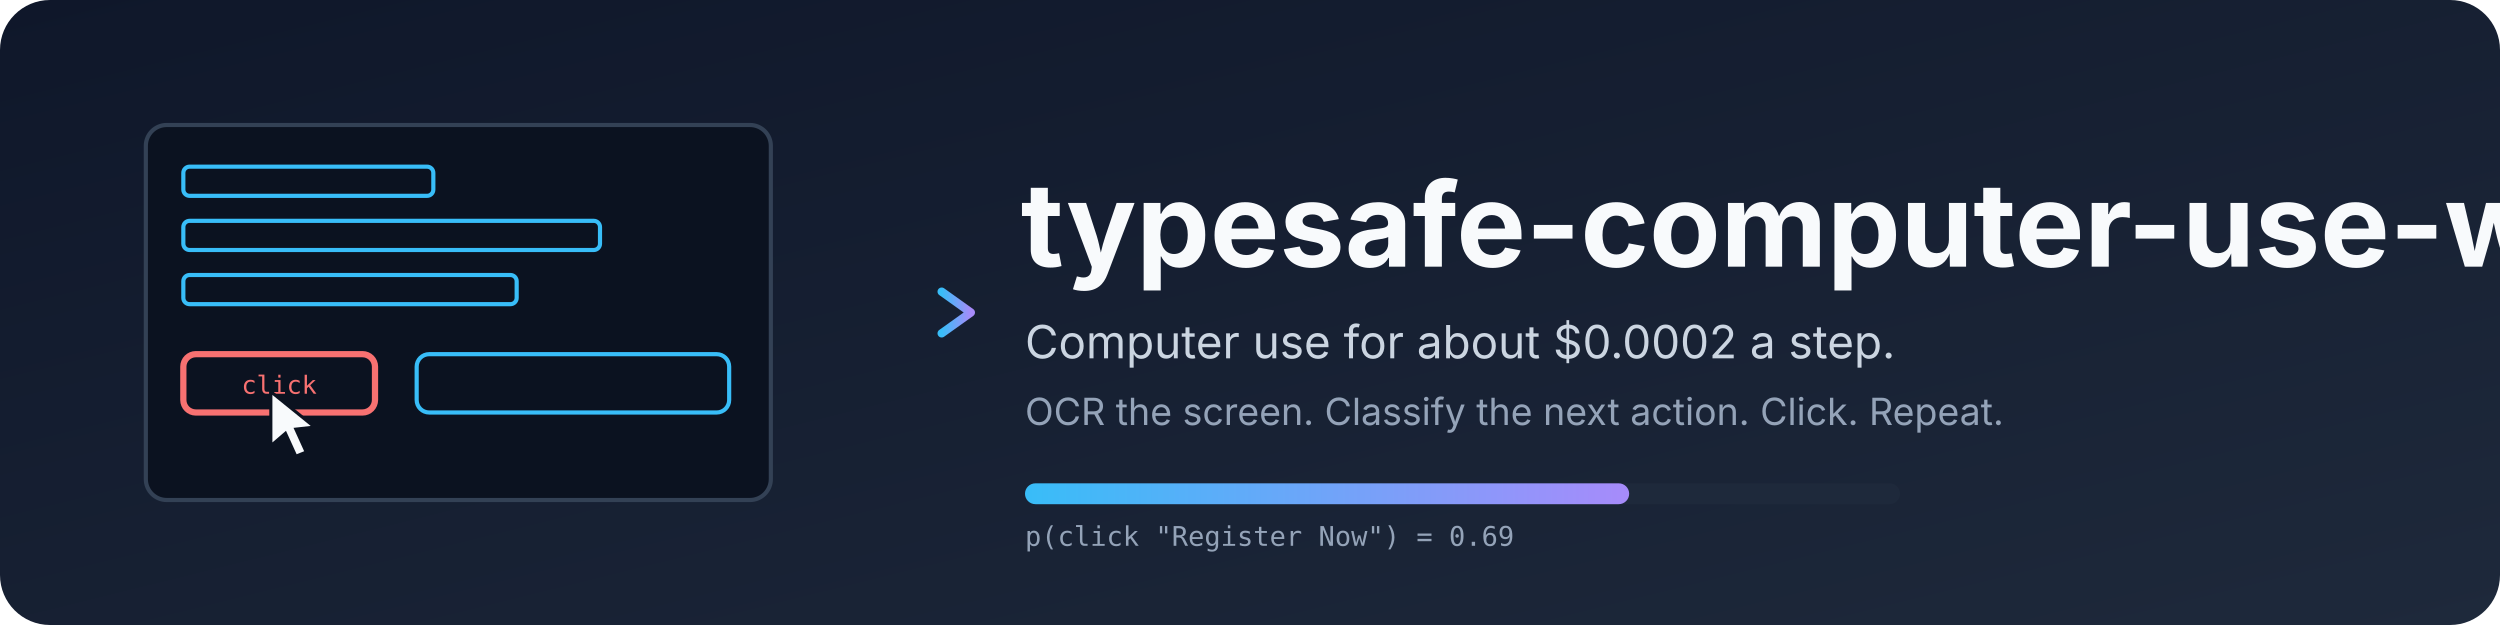
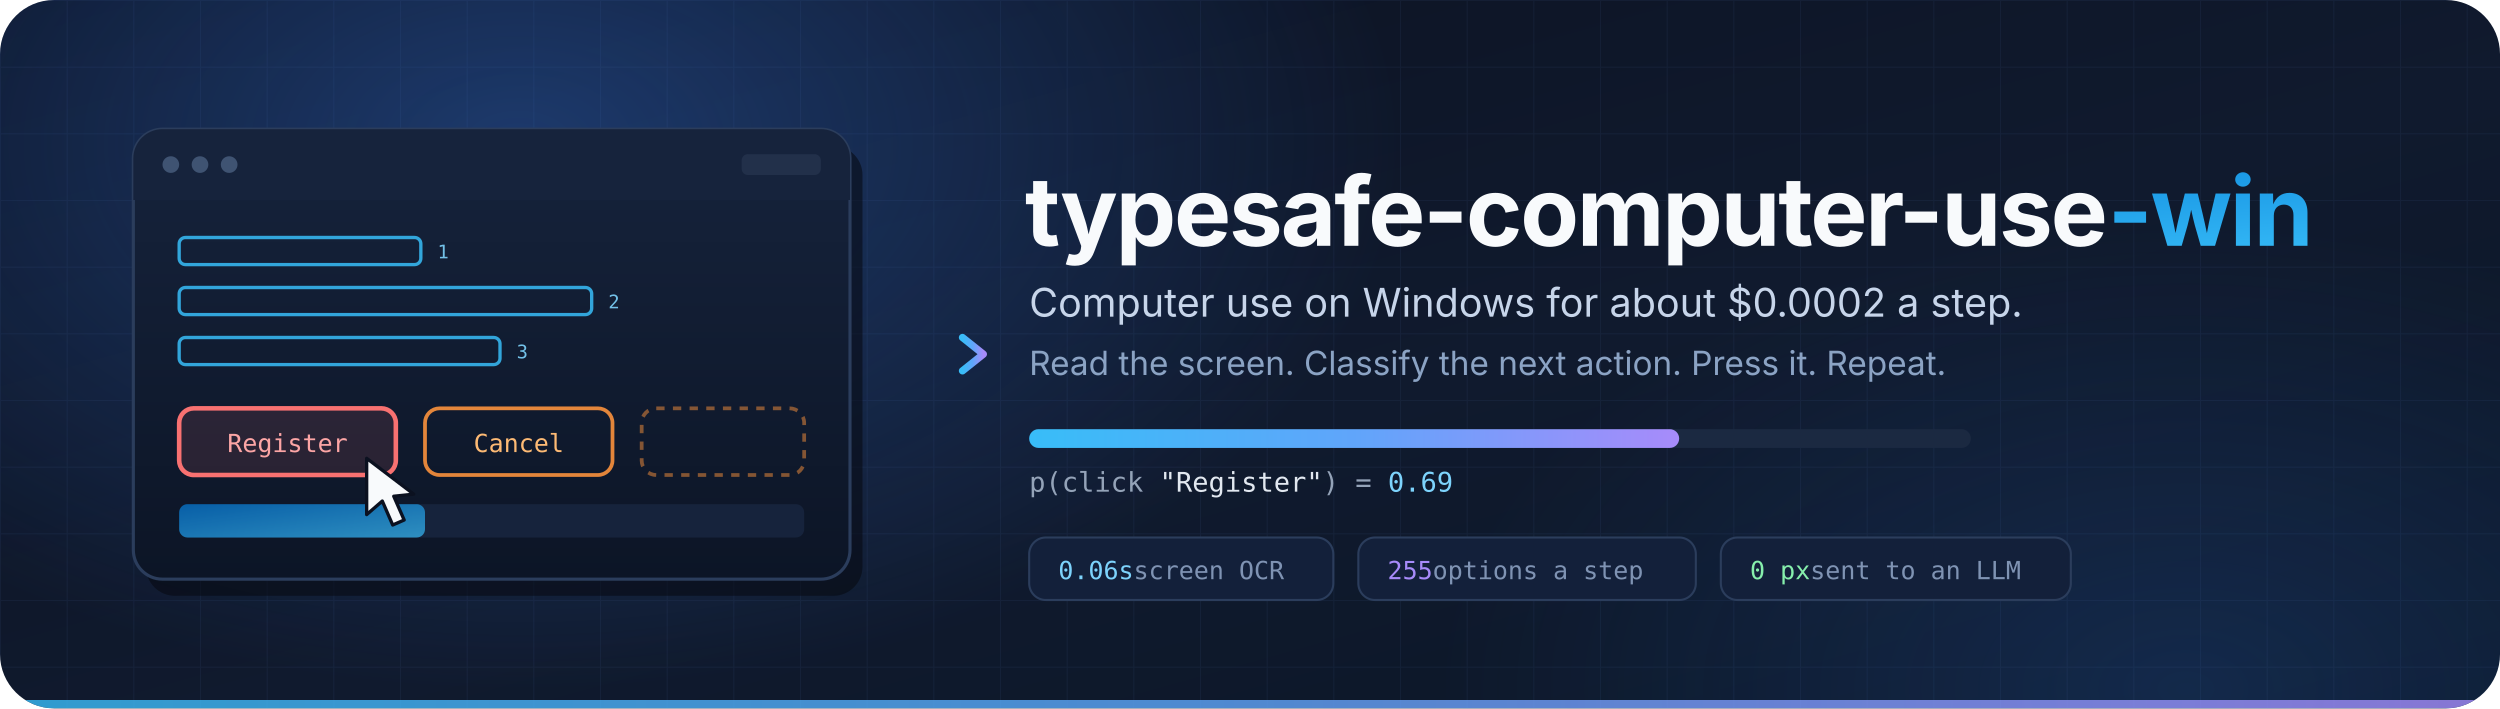
- <svg xmlns="http://www.w3.org/2000/svg" width="1200" height="300" viewBox="0 0 1200 300" role="img" aria-label="typesafe-computer-use">
+ <svg xmlns="http://www.w3.org/2000/svg" width="1200" height="340" viewBox="0 0 1200 340" role="img" aria-label="typesafe-computer-use-win: cheap, fast computer use on Windows">
  <defs>
-     <linearGradient id="bg" x1="0" y1="0" x2="1" y2="1">
-       <stop offset="0" stop-color="#0f172a" />
-       <stop offset="1" stop-color="#1e293b" />
+     <linearGradient id="sky" x1="0" y1="0" x2="1" y2="1">
+       <stop offset="0" stop-color="#0b1120" />
+       <stop offset="0.55" stop-color="#101a2e" />
+       <stop offset="1" stop-color="#0a1626" />
    </linearGradient>
    <linearGradient id="accent" x1="0" y1="0" x2="1" y2="0">
      <stop offset="0" stop-color="#38bdf8" />
+       <stop offset="0.5" stop-color="#60a5fa" />
      <stop offset="1" stop-color="#a78bfa" />
    </linearGradient>
+     <linearGradient id="win" x1="0" y1="0" x2="1" y2="1">
+       <stop offset="0" stop-color="#0078d4" />
+       <stop offset="1" stop-color="#38bdf8" />
+     </linearGradient>
+     <linearGradient id="glass" x1="0" y1="0" x2="0" y2="1">
+       <stop offset="0" stop-color="#16233c" />
+       <stop offset="1" stop-color="#0c1526" />
+     </linearGradient>
+     <radialGradient id="glow" cx="0.5" cy="0.5" r="0.5">
+       <stop offset="0" stop-color="#3b82f6" stop-opacity="0.34" />
+       <stop offset="1" stop-color="#3b82f6" stop-opacity="0" />
+     </radialGradient>
+     <pattern id="grid" width="32" height="32" patternUnits="userSpaceOnUse">
+       <path d="M32 0H0V32" fill="none" stroke="#8ab4ff" stroke-opacity="0.055" stroke-width="1" />
+     </pattern>
+     <clipPath id="card">
+       <rect width="1200" height="340" rx="26" />
+     </clipPath>
  </defs>
-   <rect width="1200" height="300" rx="24" fill="url(#bg)" />
-   <g transform="translate(70,60)">
-     <rect width="300" height="180" rx="10" fill="#0b1220" stroke="#334155" stroke-width="2" />
-     <rect x="18" y="20" width="120" height="14" rx="3" fill="none" stroke="#38bdf8" stroke-width="2" />
-     <rect x="18" y="46" width="200" height="14" rx="3" fill="none" stroke="#38bdf8" stroke-width="2" />
-     <rect x="18" y="72" width="160" height="14" rx="3" fill="none" stroke="#38bdf8" stroke-width="2" />
-     <rect x="18" y="110" width="92" height="28" rx="6" fill="none" stroke="#f87171" stroke-width="3" />
-     <text x="64" y="129" font-family="ui-monospace, SFMono-Regular, Menlo, monospace" font-size="12" fill="#f87171" text-anchor="middle">click</text>
-     <rect x="130" y="110" width="150" height="28" rx="6" fill="none" stroke="#38bdf8" stroke-width="2" />
-     <path d="M60 128 l0 26 l7 -6 l5 11 l5 -2 l-5 -11 l9 -1 z" fill="#f8fafc" stroke="#0b1220" stroke-width="1.5" />
-   </g>
-   <path d="M400 150 h60" stroke="url(#accent)" stroke-width="4" stroke-linecap="round" />
-   <path d="M452 140 l14 10 l-14 10" fill="none" stroke="url(#accent)" stroke-width="4" stroke-linecap="round" stroke-linejoin="round" />
-   <text x="490" y="128" font-family="-apple-system, 'Segoe UI', Inter, Helvetica, Arial, sans-serif" font-size="56" font-weight="700" fill="#f8fafc">typesafe-computer-use-win</text>
-   <text x="492" y="172" font-family="-apple-system, 'Segoe UI', Inter, Helvetica, Arial, sans-serif" font-size="22" fill="#cbd5e1">Computer use for about $0.0002 a step.</text>
-   <text x="492" y="204" font-family="-apple-system, 'Segoe UI', Inter, Helvetica, Arial, sans-serif" font-size="18" fill="#94a3b8">OCR the screen. Classify the next action. Click. Repeat.</text>
-   <g transform="translate(492,232)" font-family="ui-monospace, SFMono-Regular, Menlo, monospace" font-size="13">
-     <rect width="420" height="10" rx="5" fill="#1e293b" />
-     <rect width="290" height="10" rx="5" fill="url(#accent)" />
-     <text x="0" y="30" fill="#94a3b8">p(click "Register Now") = 0.69</text>
+   <g clip-path="url(#card)">
+     <rect width="1200" height="340" fill="url(#sky)" />
+     <rect width="1200" height="340" fill="url(#grid)" />
+     <ellipse cx="250" cy="70" rx="420" ry="260" fill="url(#glow)" />
+     <ellipse cx="1050" cy="330" rx="360" ry="220" fill="url(#glow)" opacity="0.5" />
+     <g transform="translate(64,62)">
+       <rect x="6" y="8" width="344" height="216" rx="14" fill="#05080f" opacity="0.55" />
+       <rect width="344" height="216" rx="14" fill="url(#glass)" stroke="#2b3d5c" stroke-width="1.5" />
+       <path d="M0 14a14 14 0 0 1 14-14h316a14 14 0 0 1 14 14v20H0z" fill="#16233c" />
+       <circle cx="18" cy="17" r="4" fill="#3f5372" />
+       <circle cx="32" cy="17" r="4" fill="#3f5372" />
+       <circle cx="46" cy="17" r="4" fill="#3f5372" />
+       <rect x="292" y="12" width="38" height="10" rx="3" fill="#22304a" />
+       <g stroke="#38bdf8" stroke-opacity="0.85" fill="none" stroke-width="1.6">
+         <rect x="22" y="52" width="116" height="13" rx="3" />
+         <rect x="22" y="76" width="198" height="13" rx="3" />
+         <rect x="22" y="100" width="154" height="13" rx="3" />
+       </g>
+       <g fill="#7dd3fc" font-family="ui-monospace, 'Cascadia Code', Consolas, monospace" font-size="9" opacity="0.9">
+         <text x="146" y="62">1</text>
+         <text x="228" y="86">2</text>
+         <text x="184" y="110">3</text>
+       </g>
+       <rect x="22" y="134" width="104" height="32" rx="7" fill="#f87171" fill-opacity="0.12" stroke="#f87171" stroke-width="2.2" />
+       <text x="74" y="155" font-family="ui-monospace, 'Cascadia Code', Consolas, monospace" font-size="12" fill="#fca5a5" text-anchor="middle">Register</text>
+       <rect x="140" y="134" width="90" height="32" rx="7" fill="none" stroke="#fb923c" stroke-width="1.8" stroke-opacity="0.9" />
+       <text x="185" y="155" font-family="ui-monospace, 'Cascadia Code', Consolas, monospace" font-size="12" fill="#fdba74" text-anchor="middle">Cancel</text>
+       <rect x="244" y="134" width="78" height="32" rx="7" fill="none" stroke="#fb923c" stroke-width="1.8" stroke-opacity="0.5" stroke-dasharray="4 4" />
+       <rect x="22" y="180" width="300" height="16" rx="4" fill="#16233c" />
+       <rect x="22" y="180" width="118" height="16" rx="4" fill="url(#win)" opacity="0.7" />
+       <path d="M112 158 l0 27 l7.5 -6.5 l5 11.5 l5.5 -2.4 l-5 -11.4 l9.6 -1z" fill="#f8fafc" stroke="#0b1120" stroke-width="1.6" stroke-linejoin="round" />
+     </g>
+     <g transform="translate(424,170)">
+       <path d="M0 0 h44" stroke="url(#accent)" stroke-width="3.5" stroke-linecap="round" />
+       <path d="M38 -8 l10 8 l-10 8" fill="none" stroke="url(#accent)" stroke-width="3.5" stroke-linecap="round" stroke-linejoin="round" />
+     </g>
+     <g font-family="'Segoe UI Variable Display', 'Segoe UI', Inter, system-ui, sans-serif">
+       <text x="492" y="118" font-size="46" font-weight="700" fill="#f8fafc" letter-spacing="-1">typesafe-computer-use<tspan fill="url(#win)">-win</tspan>
+       </text>
+       <text x="494" y="152" font-size="19" fill="#c7d5ea">Computer use on Windows for about $0.0002 a step.</text>
+       <text x="494" y="180" font-size="16" fill="#8ba3c4">Read the screen. Classify the next action. Press it. Repeat.</text>
+     </g>
+     <g transform="translate(494,206)" font-family="ui-monospace, 'Cascadia Code', Consolas, monospace">
+       <rect width="452" height="9" rx="4.5" fill="#1b2941" />
+       <rect width="312" height="9" rx="4.5" fill="url(#accent)" />
+       <text x="0" y="30" font-size="13" fill="#94a3b8">p(click <tspan fill="#e2e8f0">"Register"</tspan>) = <tspan fill="#7dd3fc">0.69</tspan>
+       </text>
+     </g>
+     <g transform="translate(494,258)" font-family="ui-monospace, 'Cascadia Code', Consolas, monospace" font-size="12">
+       <g>
+         <rect width="146" height="30" rx="8" fill="#13203a" stroke="#2b3d5c" />
+         <text x="14" y="20" fill="#7dd3fc">0.06s<tspan fill="#7f93b3"> screen OCR</tspan>
+         </text>
+       </g>
+       <g transform="translate(158,0)">
+         <rect width="162" height="30" rx="8" fill="#13203a" stroke="#2b3d5c" />
+         <text x="14" y="20" fill="#a78bfa">255<tspan fill="#7f93b3"> options a step</tspan>
+         </text>
+       </g>
+       <g transform="translate(332,0)">
+         <rect width="168" height="30" rx="8" fill="#13203a" stroke="#2b3d5c" />
+         <text x="14" y="20" fill="#86efac">0 px<tspan fill="#7f93b3"> sent to an LLM</tspan>
+         </text>
+       </g>
+     </g>
+     <rect y="336" width="1200" height="4" fill="url(#accent)" opacity="0.8" />
  </g>
</svg>
